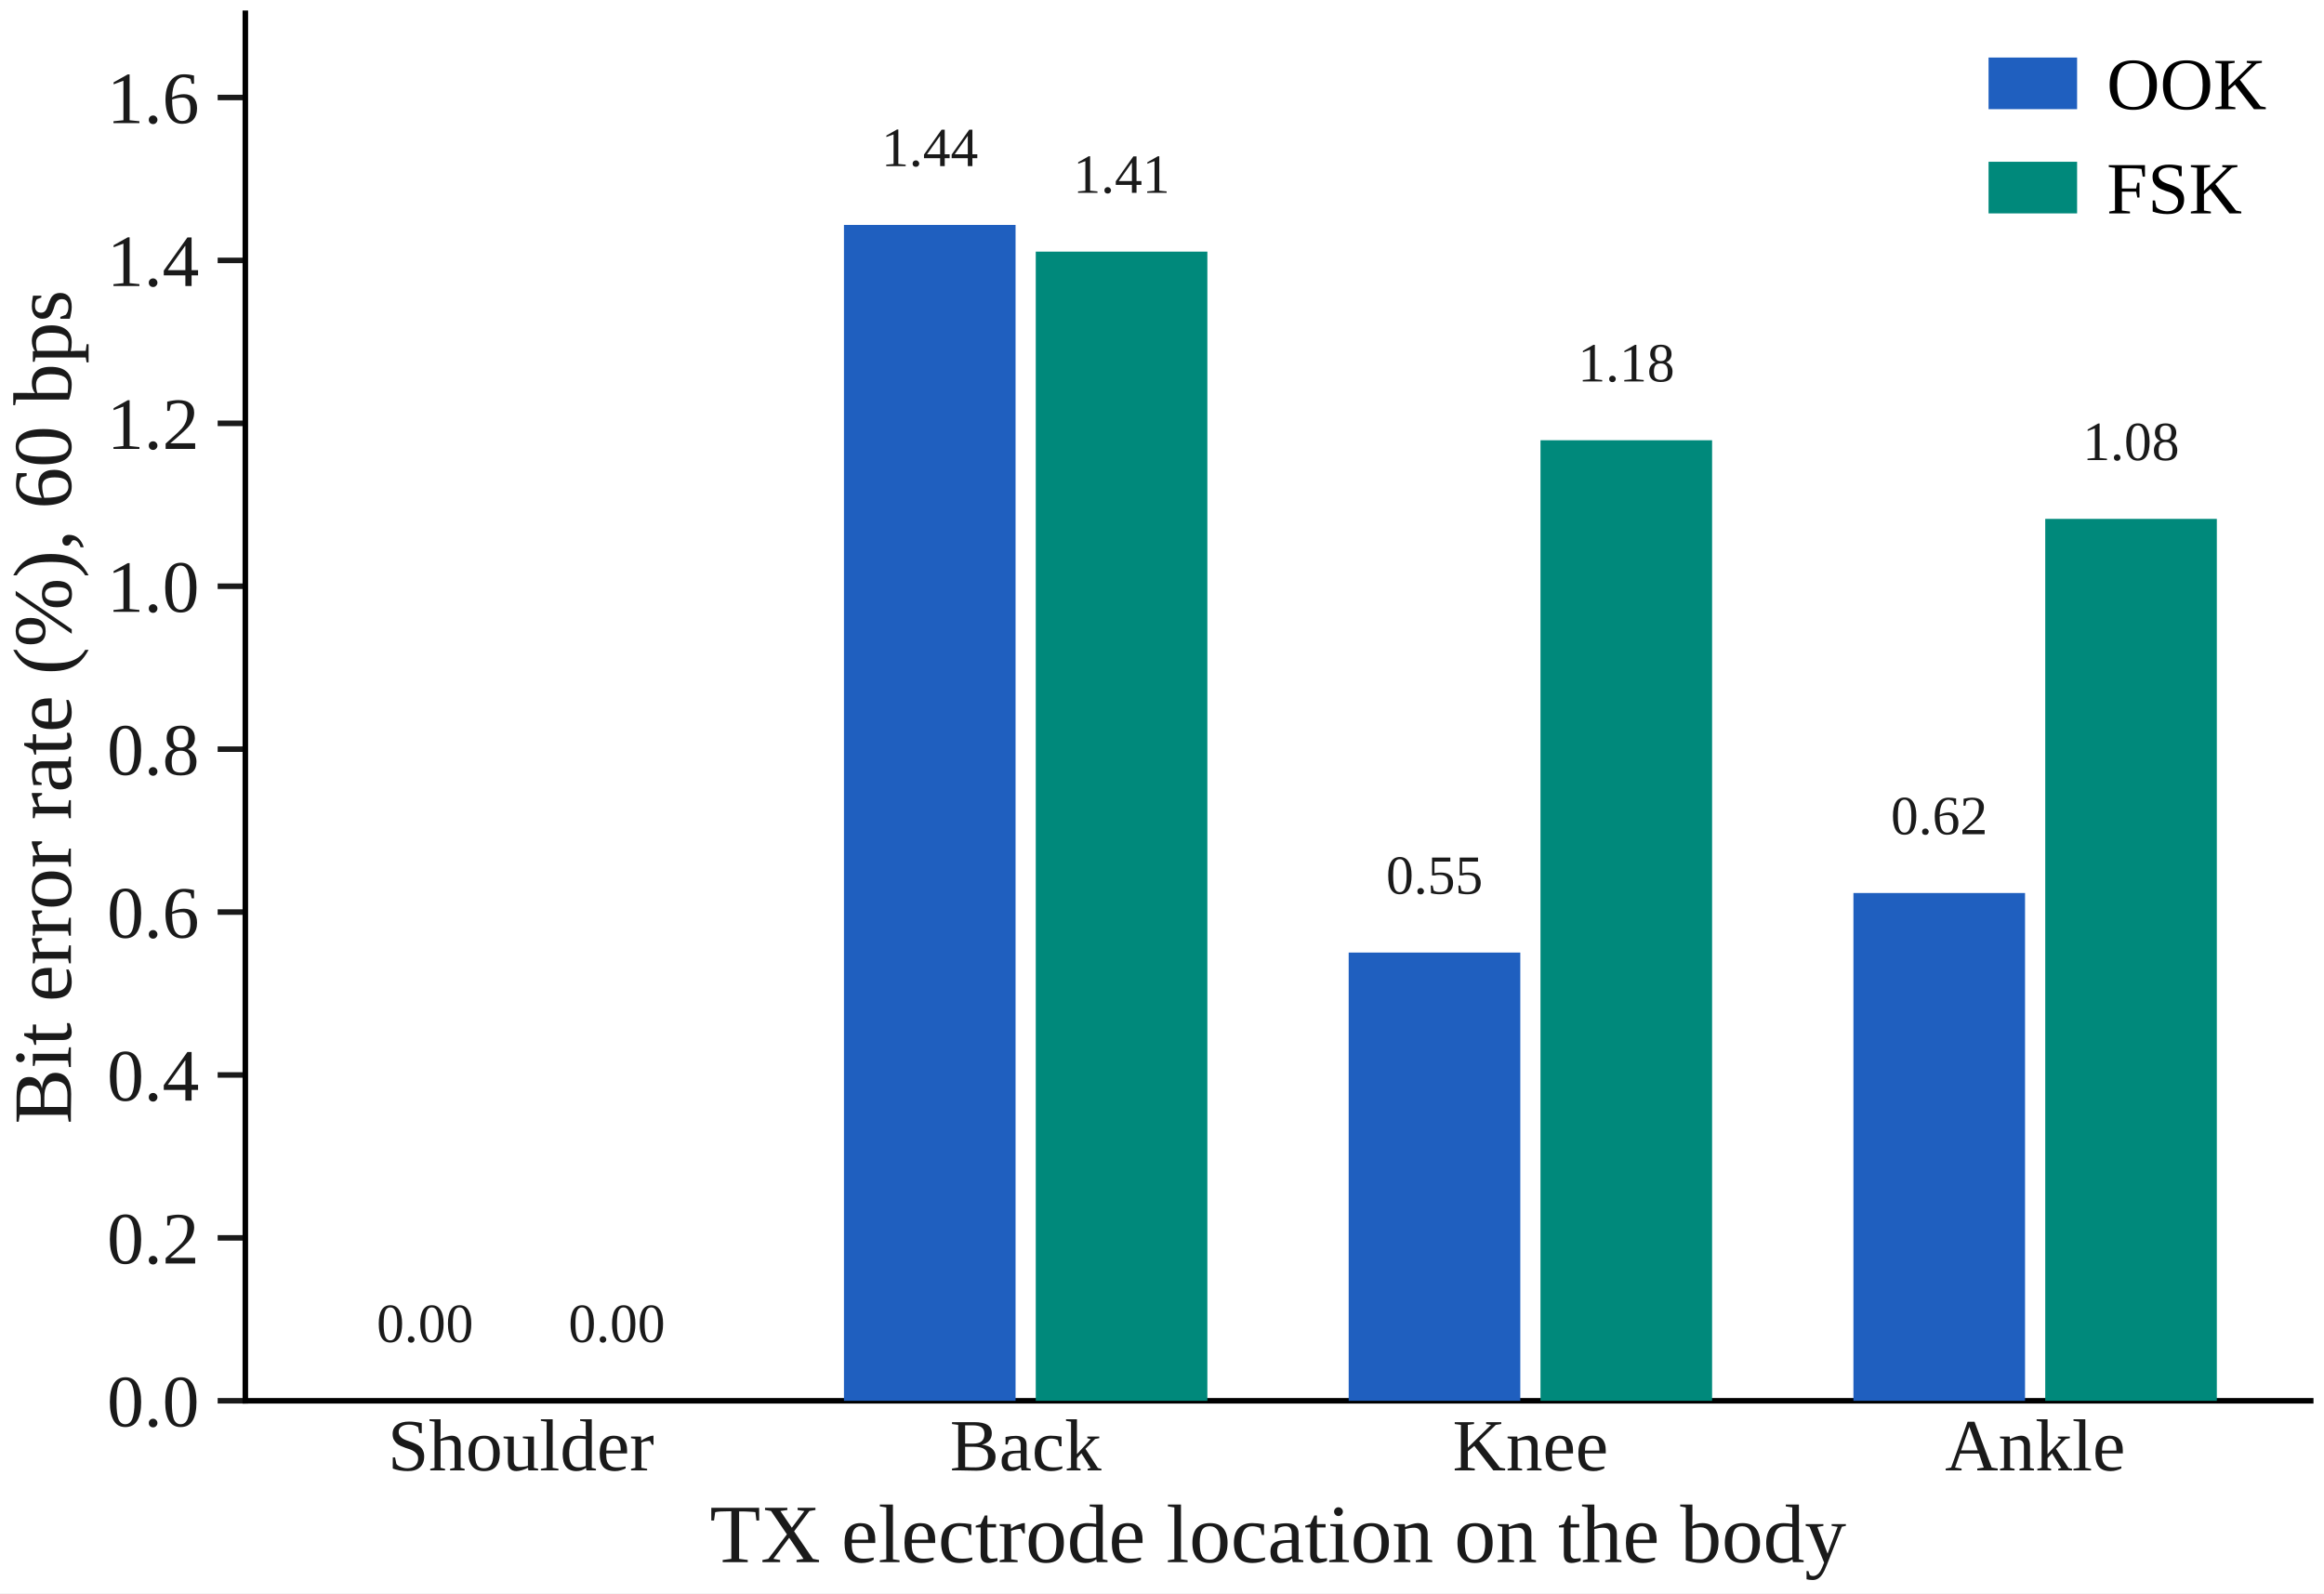
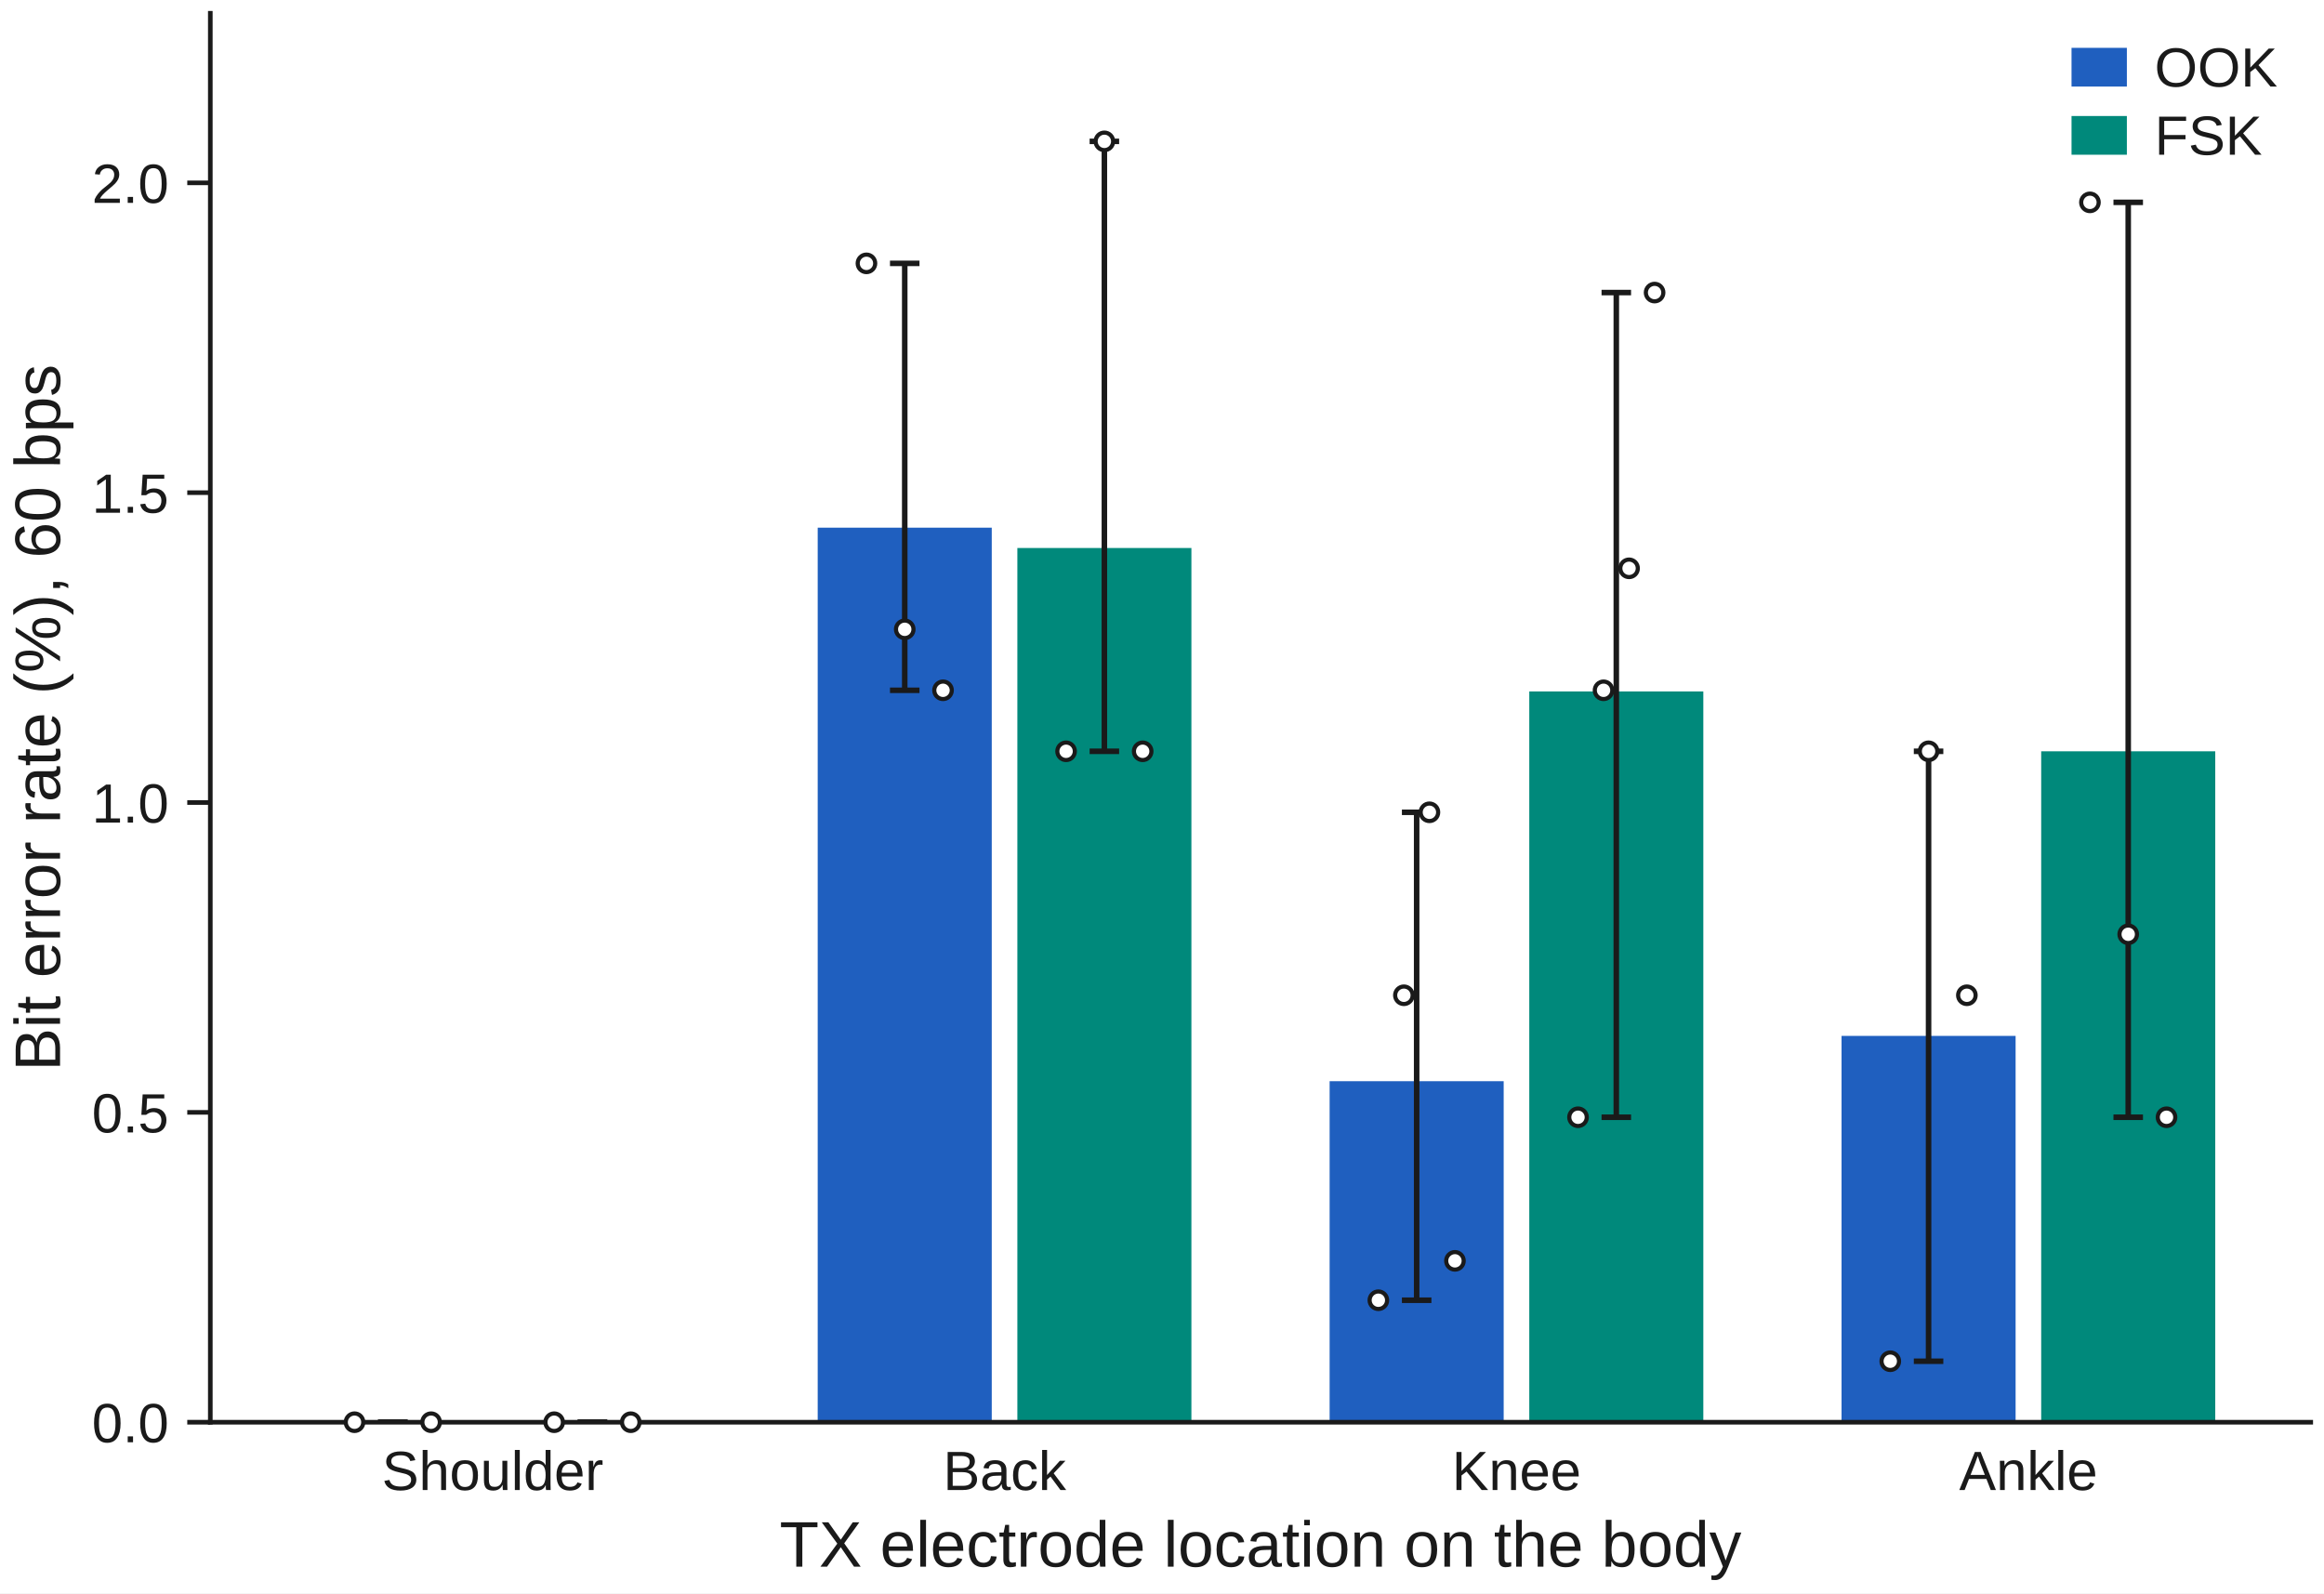
<svg xmlns="http://www.w3.org/2000/svg" xmlns:xlink="http://www.w3.org/1999/xlink" width="252pt" height="172.8pt" viewBox="0 0 252 172.8" version="1.1">
  <defs>
    <style type="text/css">*{stroke-linejoin: round; stroke-linecap: butt}</style>
  </defs>
  <g id="figure_1">
    <g id="patch_1">
      <path d="M 0 172.8  L 252 172.8  L 252 0  L 0 0  z " style="fill: #ffffff" />
    </g>
    <g id="axes_1">
      <g id="patch_2">
-         <path d="M 26.602 151.918  L 250.56 151.918  L 250.56 1.44  L 26.602 1.44  z " style="fill: #ffffff" />
+         <path d="M 22.805 154.242  L 250.56 154.242  L 250.56 1.44  L 22.805 1.44  z " style="fill: #ffffff" />
      </g>
      <g id="matplotlib.axis_1">
        <g id="xtick_1">
          <g id="line2d_1" />
          <g id="text_1">
-             <text style="font-size: 8px; font-family: 'Times New Roman', 'Liberation Serif', 'Nimbus Roman', 'DejaVu Serif', serif; text-anchor: middle; fill: #1a1a1a" x="56.485" y="159.469" transform="rotate(-0 56.48485 159.4691)">Shoulder</text>
+             <text style="font-size: 6px; font-family: 'Arial', 'Helvetica', 'Liberation Sans', 'Nimbus Sans', 'DejaVu Sans', sans-serif; text-anchor: middle; fill: #1a1a1a" x="53.419" y="161.59" transform="rotate(-0 53.41869 161.5897)">Shoulder</text>
          </g>
        </g>
        <g id="xtick_2">
          <g id="line2d_2" />
          <g id="text_2">
-             <text style="font-size: 8px; font-family: 'Times New Roman', 'Liberation Serif', 'Nimbus Roman', 'DejaVu Serif', serif; text-anchor: middle; fill: #1a1a1a" x="111.216" y="159.469" transform="rotate(-0 111.2156 159.4691)">Back</text>
+             <text style="font-size: 6px; font-family: 'Arial', 'Helvetica', 'Liberation Sans', 'Nimbus Sans', 'DejaVu Sans', sans-serif; text-anchor: middle; fill: #1a1a1a" x="108.928" y="161.59" transform="rotate(-0 108.928 161.5897)">Back</text>
          </g>
        </g>
        <g id="xtick_3">
          <g id="line2d_3" />
          <g id="text_3">
-             <text style="font-size: 8px; font-family: 'Times New Roman', 'Liberation Serif', 'Nimbus Roman', 'DejaVu Serif', serif; text-anchor: middle; fill: #1a1a1a" x="165.946" y="159.469" transform="rotate(-0 165.9463 159.4691)">Knee</text>
+             <text style="font-size: 6px; font-family: 'Arial', 'Helvetica', 'Liberation Sans', 'Nimbus Sans', 'DejaVu Sans', sans-serif; text-anchor: middle; fill: #1a1a1a" x="164.437" y="161.59" transform="rotate(-0 164.4373 161.5897)">Knee</text>
          </g>
        </g>
        <g id="xtick_4">
          <g id="line2d_4" />
          <g id="text_4">
-             <text style="font-size: 8px; font-family: 'Times New Roman', 'Liberation Serif', 'Nimbus Roman', 'DejaVu Serif', serif; text-anchor: middle; fill: #1a1a1a" x="220.677" y="159.469" transform="rotate(-0 220.677 159.4691)">Ankle</text>
+             <text style="font-size: 6px; font-family: 'Arial', 'Helvetica', 'Liberation Sans', 'Nimbus Sans', 'DejaVu Sans', sans-serif; text-anchor: middle; fill: #1a1a1a" x="219.947" y="161.59" transform="rotate(-0 219.9466 161.5897)">Ankle</text>
          </g>
        </g>
        <g id="text_5">
-           <text style="font-size: 9px; font-family: 'Times New Roman', 'Liberation Serif', 'Nimbus Roman', 'DejaVu Serif', serif; text-anchor: middle; fill: #1a1a1a" x="138.581" y="169.418" transform="rotate(-0 138.5809 169.418)">TX electrode location on the body</text>
+           <text style="font-size: 7px; font-family: 'Arial', 'Helvetica', 'Liberation Sans', 'Nimbus Sans', 'DejaVu Sans', sans-serif; text-anchor: middle; fill: #1a1a1a" x="136.683" y="169.907" transform="rotate(-0 136.6827 169.9075)">TX electrode location on the body</text>
        </g>
      </g>
      <g id="matplotlib.axis_2">
        <g id="ytick_1">
          <g id="line2d_5">
            <defs>
-               <path id="m889ed6a24a" d="M 0 0  L -3 0  " style="stroke: #1a1a1a; stroke-width: 0.6" />
+               <path id="m5d50169221" d="M 0 0  L -2.5 0  " style="stroke: #1a1a1a; stroke-width: 0.5" />
            </defs>
            <g>
-               <use xlink:href="#m889ed6a24a" x="26.602" y="151.918" style="fill: #1a1a1a; stroke: #1a1a1a; stroke-width: 0.6" />
+               <use xlink:href="#m5d50169221" x="22.805" y="154.242" style="fill: #1a1a1a; stroke: #1a1a1a; stroke-width: 0.5" />
            </g>
          </g>
          <g id="text_6">
-             <text style="font-size: 8px; font-family: 'Times New Roman', 'Liberation Serif', 'Nimbus Roman', 'DejaVu Serif', serif; text-anchor: end; fill: #1a1a1a" x="21.602" y="154.693" transform="rotate(-0 21.60187 154.6934)">0.0</text>
+             <text style="font-size: 6px; font-family: 'Arial', 'Helvetica', 'Liberation Sans', 'Nimbus Sans', 'DejaVu Sans', sans-serif; text-anchor: end; fill: #1a1a1a" x="18.305" y="156.416" transform="rotate(-0 18.30531 156.4156)">0.0</text>
          </g>
        </g>
        <g id="ytick_2">
          <g id="line2d_6">
            <g>
-               <use xlink:href="#m889ed6a24a" x="26.602" y="134.25" style="fill: #1a1a1a; stroke: #1a1a1a; stroke-width: 0.6" />
+               <use xlink:href="#m5d50169221" x="22.805" y="120.638" style="fill: #1a1a1a; stroke: #1a1a1a; stroke-width: 0.5" />
            </g>
          </g>
          <g id="text_7">
-             <text style="font-size: 8px; font-family: 'Times New Roman', 'Liberation Serif', 'Nimbus Roman', 'DejaVu Serif', serif; text-anchor: end; fill: #1a1a1a" x="21.602" y="137.026" transform="rotate(-0 21.60187 137.0256)">0.2</text>
+             <text style="font-size: 6px; font-family: 'Arial', 'Helvetica', 'Liberation Sans', 'Nimbus Sans', 'DejaVu Sans', sans-serif; text-anchor: end; fill: #1a1a1a" x="18.305" y="122.813" transform="rotate(-0 18.30531 122.8125)">0.5</text>
          </g>
        </g>
        <g id="ytick_3">
          <g id="line2d_7">
            <g>
-               <use xlink:href="#m889ed6a24a" x="26.602" y="116.582" style="fill: #1a1a1a; stroke: #1a1a1a; stroke-width: 0.6" />
+               <use xlink:href="#m5d50169221" x="22.805" y="87.035" style="fill: #1a1a1a; stroke: #1a1a1a; stroke-width: 0.5" />
            </g>
          </g>
          <g id="text_8">
-             <text style="font-size: 8px; font-family: 'Times New Roman', 'Liberation Serif', 'Nimbus Roman', 'DejaVu Serif', serif; text-anchor: end; fill: #1a1a1a" x="21.602" y="119.358" transform="rotate(-0 21.60187 119.3578)">0.4</text>
+             <text style="font-size: 6px; font-family: 'Arial', 'Helvetica', 'Liberation Sans', 'Nimbus Sans', 'DejaVu Sans', sans-serif; text-anchor: end; fill: #1a1a1a" x="18.305" y="89.209" transform="rotate(-0 18.30531 89.2094)">1.0</text>
          </g>
        </g>
        <g id="ytick_4">
          <g id="line2d_8">
            <g>
-               <use xlink:href="#m889ed6a24a" x="26.602" y="98.914" style="fill: #1a1a1a; stroke: #1a1a1a; stroke-width: 0.6" />
+               <use xlink:href="#m5d50169221" x="22.805" y="53.432" style="fill: #1a1a1a; stroke: #1a1a1a; stroke-width: 0.5" />
            </g>
          </g>
          <g id="text_9">
-             <text style="font-size: 8px; font-family: 'Times New Roman', 'Liberation Serif', 'Nimbus Roman', 'DejaVu Serif', serif; text-anchor: end; fill: #1a1a1a" x="21.602" y="101.69" transform="rotate(-0 21.60187 101.69)">0.6</text>
+             <text style="font-size: 6px; font-family: 'Arial', 'Helvetica', 'Liberation Sans', 'Nimbus Sans', 'DejaVu Sans', sans-serif; text-anchor: end; fill: #1a1a1a" x="18.305" y="55.606" transform="rotate(-0 18.30531 55.60628)">1.5</text>
          </g>
        </g>
        <g id="ytick_5">
          <g id="line2d_9">
            <g>
-               <use xlink:href="#m889ed6a24a" x="26.602" y="81.247" style="fill: #1a1a1a; stroke: #1a1a1a; stroke-width: 0.6" />
+               <use xlink:href="#m5d50169221" x="22.805" y="19.829" style="fill: #1a1a1a; stroke: #1a1a1a; stroke-width: 0.5" />
            </g>
          </g>
          <g id="text_10">
-             <text style="font-size: 8px; font-family: 'Times New Roman', 'Liberation Serif', 'Nimbus Roman', 'DejaVu Serif', serif; text-anchor: end; fill: #1a1a1a" x="21.602" y="84.022" transform="rotate(-0 21.60187 84.02219)">0.8</text>
-           </g>
-         </g>
-         <g id="ytick_6">
-           <g id="line2d_10">
-             <g>
-               <use xlink:href="#m889ed6a24a" x="26.602" y="63.579" style="fill: #1a1a1a; stroke: #1a1a1a; stroke-width: 0.6" />
-             </g>
-           </g>
-           <g id="text_11">
-             <text style="font-size: 8px; font-family: 'Times New Roman', 'Liberation Serif', 'Nimbus Roman', 'DejaVu Serif', serif; text-anchor: end; fill: #1a1a1a" x="21.602" y="66.354" transform="rotate(-0 21.60187 66.35438)">1.0</text>
-           </g>
-         </g>
-         <g id="ytick_7">
-           <g id="line2d_11">
-             <g>
-               <use xlink:href="#m889ed6a24a" x="26.602" y="45.911" style="fill: #1a1a1a; stroke: #1a1a1a; stroke-width: 0.6" />
-             </g>
-           </g>
-           <g id="text_12">
-             <text style="font-size: 8px; font-family: 'Times New Roman', 'Liberation Serif', 'Nimbus Roman', 'DejaVu Serif', serif; text-anchor: end; fill: #1a1a1a" x="21.602" y="48.687" transform="rotate(-0 21.60187 48.68657)">1.2</text>
-           </g>
-         </g>
-         <g id="ytick_8">
-           <g id="line2d_12">
-             <g>
-               <use xlink:href="#m889ed6a24a" x="26.602" y="28.243" style="fill: #1a1a1a; stroke: #1a1a1a; stroke-width: 0.6" />
-             </g>
-           </g>
-           <g id="text_13">
-             <text style="font-size: 8px; font-family: 'Times New Roman', 'Liberation Serif', 'Nimbus Roman', 'DejaVu Serif', serif; text-anchor: end; fill: #1a1a1a" x="21.602" y="31.019" transform="rotate(-0 21.60187 31.01876)">1.4</text>
-           </g>
-         </g>
-         <g id="ytick_9">
-           <g id="line2d_13">
-             <g>
-               <use xlink:href="#m889ed6a24a" x="26.602" y="10.575" style="fill: #1a1a1a; stroke: #1a1a1a; stroke-width: 0.6" />
-             </g>
-           </g>
-           <g id="text_14">
-             <text style="font-size: 8px; font-family: 'Times New Roman', 'Liberation Serif', 'Nimbus Roman', 'DejaVu Serif', serif; text-anchor: end; fill: #1a1a1a" x="21.602" y="13.351" transform="rotate(-0 21.60187 13.35095)">1.6</text>
-           </g>
-         </g>
-         <g id="text_15">
-           <text style="font-size: 9px; font-family: 'Times New Roman', 'Liberation Serif', 'Nimbus Roman', 'DejaVu Serif', serif; text-anchor: middle; fill: #1a1a1a" x="7.685" y="76.679" transform="rotate(-90 7.685156 76.67891)">Bit error rate (%), 60 bps</text>
+             <text style="font-size: 6px; font-family: 'Arial', 'Helvetica', 'Liberation Sans', 'Nimbus Sans', 'DejaVu Sans', sans-serif; text-anchor: end; fill: #1a1a1a" x="18.305" y="22.003" transform="rotate(-0 18.30531 22.00317)">2.0</text>
+           </g>
+         </g>
+         <g id="text_11">
+           <text style="font-size: 7px; font-family: 'Arial', 'Helvetica', 'Liberation Sans', 'Nimbus Sans', 'DejaVu Sans', sans-serif; text-anchor: middle; fill: #1a1a1a" x="6.513" y="77.841" transform="rotate(-90 6.512813 77.84078)">Bit error rate (%), 60 bps</text>
        </g>
      </g>
      <g id="patch_3">
-         <path d="M 26.602 151.918  L 26.602 1.44  " style="fill: none; stroke: #000000; stroke-width: 0.6; stroke-linejoin: miter; stroke-linecap: square" />
+         <path d="M 33.158 154.242  L 52.031 154.242  L 52.031 154.242  L 33.158 154.242  z " clip-path="url(#p3e74b2c64f)" style="fill: #1f5fbf" />
      </g>
      <g id="patch_4">
-         <path d="M 26.602 151.918  L 250.56 151.918  " style="fill: none; stroke: #000000; stroke-width: 0.6; stroke-linejoin: miter; stroke-linecap: square" />
+         <path d="M 88.667 154.242  L 107.54 154.242  L 107.54 57.225  L 88.667 57.225  z " clip-path="url(#p3e74b2c64f)" style="fill: #1f5fbf" />
      </g>
      <g id="patch_5">
-         <path d="M 36.782 151.918  L 55.39 151.918  L 55.39 151.918  L 36.782 151.918  z " clip-path="url(#p132e186842)" style="fill: #1f5fbf" />
+         <path d="M 144.176 154.242  L 163.05 154.242  L 163.05 117.257  L 144.176 117.257  z " clip-path="url(#p3e74b2c64f)" style="fill: #1f5fbf" />
      </g>
      <g id="patch_6">
-         <path d="M 91.513 151.918  L 110.121 151.918  L 110.121 24.394  L 91.513 24.394  z " clip-path="url(#p132e186842)" style="fill: #1f5fbf" />
+         <path d="M 199.686 154.242  L 218.559 154.242  L 218.559 112.348  L 199.686 112.348  z " clip-path="url(#p3e74b2c64f)" style="fill: #1f5fbf" />
      </g>
      <g id="patch_7">
-         <path d="M 146.243 151.918  L 164.852 151.918  L 164.852 103.304  L 146.243 103.304  z " clip-path="url(#p132e186842)" style="fill: #1f5fbf" />
+         <path d="M 54.806 154.242  L 73.68 154.242  L 73.68 154.242  L 54.806 154.242  z " clip-path="url(#p3e74b2c64f)" style="fill: #00897b" />
      </g>
      <g id="patch_8">
-         <path d="M 200.974 151.918  L 219.582 151.918  L 219.582 96.851  L 200.974 96.851  z " clip-path="url(#p132e186842)" style="fill: #1f5fbf" />
-       </g>
-       <g id="text_16">
-         <text style="font-size: 6px; font-family: 'Times New Roman', 'Liberation Serif', 'Nimbus Roman', 'DejaVu Serif', serif; text-anchor: middle; fill: #1a1a1a" x="46.086" y="145.539" transform="rotate(-0 46.08601 145.5391)">0.00</text>
-       </g>
-       <g id="text_17">
-         <text style="font-size: 6px; font-family: 'Times New Roman', 'Liberation Serif', 'Nimbus Roman', 'DejaVu Serif', serif; text-anchor: middle; fill: #1a1a1a" x="100.817" y="18.015" transform="rotate(-0 100.8167 18.01549)">1.44</text>
-       </g>
-       <g id="text_18">
-         <text style="font-size: 6px; font-family: 'Times New Roman', 'Liberation Serif', 'Nimbus Roman', 'DejaVu Serif', serif; text-anchor: middle; fill: #1a1a1a" x="155.547" y="96.925" transform="rotate(-0 155.5475 96.9248)">0.55</text>
-       </g>
-       <g id="text_19">
-         <text style="font-size: 6px; font-family: 'Times New Roman', 'Liberation Serif', 'Nimbus Roman', 'DejaVu Serif', serif; text-anchor: middle; fill: #1a1a1a" x="210.278" y="90.472" transform="rotate(-0 210.2782 90.47206)">0.62</text>
+         <path d="M 110.316 154.242  L 129.189 154.242  L 129.189 59.43  L 110.316 59.43  z " clip-path="url(#p3e74b2c64f)" style="fill: #00897b" />
      </g>
      <g id="patch_9">
-         <path d="M 57.579 151.918  L 76.188 151.918  L 76.188 151.918  L 57.579 151.918  z " clip-path="url(#p132e186842)" style="fill: #00897b" />
+         <path d="M 165.825 154.242  L 184.698 154.242  L 184.698 74.989  L 165.825 74.989  z " clip-path="url(#p3e74b2c64f)" style="fill: #00897b" />
      </g>
      <g id="patch_10">
-         <path d="M 112.31 151.918  L 130.919 151.918  L 130.919 27.293  L 112.31 27.293  z " clip-path="url(#p132e186842)" style="fill: #00897b" />
+         <path d="M 221.334 154.242  L 240.208 154.242  L 240.208 81.479  L 221.334 81.479  z " clip-path="url(#p3e74b2c64f)" style="fill: #00897b" />
      </g>
      <g id="patch_11">
-         <path d="M 167.041 151.918  L 185.649 151.918  L 185.649 47.744  L 167.041 47.744  z " clip-path="url(#p132e186842)" style="fill: #00897b" />
+         <path d="M 22.805 154.242  L 22.805 1.44  " style="fill: none; stroke: #1a1a1a; stroke-width: 0.5; stroke-linejoin: miter; stroke-linecap: square" />
      </g>
      <g id="patch_12">
-         <path d="M 221.772 151.918  L 240.38 151.918  L 240.38 56.275  L 221.772 56.275  z " clip-path="url(#p132e186842)" style="fill: #00897b" />
-       </g>
-       <g id="text_20">
-         <text style="font-size: 6px; font-family: 'Times New Roman', 'Liberation Serif', 'Nimbus Roman', 'DejaVu Serif', serif; text-anchor: middle; fill: #1a1a1a" x="66.884" y="145.539" transform="rotate(-0 66.88369 145.5391)">0.00</text>
-       </g>
-       <g id="text_21">
-         <text style="font-size: 6px; font-family: 'Times New Roman', 'Liberation Serif', 'Nimbus Roman', 'DejaVu Serif', serif; text-anchor: middle; fill: #1a1a1a" x="121.614" y="20.914" transform="rotate(-0 121.6144 20.91375)">1.41</text>
-       </g>
-       <g id="text_22">
-         <text style="font-size: 6px; font-family: 'Times New Roman', 'Liberation Serif', 'Nimbus Roman', 'DejaVu Serif', serif; text-anchor: middle; fill: #1a1a1a" x="176.345" y="41.366" transform="rotate(-0 176.3451 41.36564)">1.18</text>
-       </g>
-       <g id="text_23">
-         <text style="font-size: 6px; font-family: 'Times New Roman', 'Liberation Serif', 'Nimbus Roman', 'DejaVu Serif', serif; text-anchor: middle; fill: #1a1a1a" x="231.076" y="49.896" transform="rotate(-0 231.0759 49.89638)">1.08</text>
+         <path d="M 22.805 154.242  L 250.56 154.242  " style="fill: none; stroke: #1a1a1a; stroke-width: 0.5; stroke-linejoin: miter; stroke-linecap: square" />
+       </g>
+       <g id="LineCollection_1">
+         <path d="M 42.594 154.242  L 42.594 154.242  " clip-path="url(#p3e74b2c64f)" style="fill: none; stroke: #1a1a1a; stroke-width: 0.6" />
+       </g>
+       <g id="line2d_10">
+         <defs>
+           <path id="m2bb275208e" d="M 1.6 0  L -1.6 -0  " style="stroke: #1a1a1a; stroke-width: 0.6" />
+         </defs>
+         <g clip-path="url(#p3e74b2c64f)">
+           <use xlink:href="#m2bb275208e" x="42.594" y="154.242" style="fill: #1f77b4; stroke: #1a1a1a; stroke-width: 0.6" />
+         </g>
+       </g>
+       <g id="line2d_11">
+         <g clip-path="url(#p3e74b2c64f)">
+           <use xlink:href="#m2bb275208e" x="42.594" y="154.242" style="fill: #1f77b4; stroke: #1a1a1a; stroke-width: 0.6" />
+         </g>
+       </g>
+       <g id="LineCollection_2">
+         <path d="M 98.104 74.864  L 98.104 28.561  " clip-path="url(#p3e74b2c64f)" style="fill: none; stroke: #1a1a1a; stroke-width: 0.6" />
+       </g>
+       <g id="line2d_12">
+         <g clip-path="url(#p3e74b2c64f)">
+           <use xlink:href="#m2bb275208e" x="98.104" y="74.864" style="fill: #1f77b4; stroke: #1a1a1a; stroke-width: 0.6" />
+         </g>
+       </g>
+       <g id="line2d_13">
+         <g clip-path="url(#p3e74b2c64f)">
+           <use xlink:href="#m2bb275208e" x="98.104" y="28.561" style="fill: #1f77b4; stroke: #1a1a1a; stroke-width: 0.6" />
+         </g>
+       </g>
+       <g id="LineCollection_3">
+         <path d="M 153.613 141.012  L 153.613 88.094  " clip-path="url(#p3e74b2c64f)" style="fill: none; stroke: #1a1a1a; stroke-width: 0.6" />
+       </g>
+       <g id="line2d_14">
+         <g clip-path="url(#p3e74b2c64f)">
+           <use xlink:href="#m2bb275208e" x="153.613" y="141.012" style="fill: #1f77b4; stroke: #1a1a1a; stroke-width: 0.6" />
+         </g>
+       </g>
+       <g id="line2d_15">
+         <g clip-path="url(#p3e74b2c64f)">
+           <use xlink:href="#m2bb275208e" x="153.613" y="88.094" style="fill: #1f77b4; stroke: #1a1a1a; stroke-width: 0.6" />
+         </g>
+       </g>
+       <g id="LineCollection_4">
+         <path d="M 209.122 147.627  L 209.122 81.479  " clip-path="url(#p3e74b2c64f)" style="fill: none; stroke: #1a1a1a; stroke-width: 0.6" />
+       </g>
+       <g id="line2d_16">
+         <g clip-path="url(#p3e74b2c64f)">
+           <use xlink:href="#m2bb275208e" x="209.122" y="147.627" style="fill: #1f77b4; stroke: #1a1a1a; stroke-width: 0.6" />
+         </g>
+       </g>
+       <g id="line2d_17">
+         <g clip-path="url(#p3e74b2c64f)">
+           <use xlink:href="#m2bb275208e" x="209.122" y="81.479" style="fill: #1f77b4; stroke: #1a1a1a; stroke-width: 0.6" />
+         </g>
+       </g>
+       <g id="LineCollection_5">
+         <path d="M 64.243 154.242  L 64.243 154.242  " clip-path="url(#p3e74b2c64f)" style="fill: none; stroke: #1a1a1a; stroke-width: 0.6" />
+       </g>
+       <g id="line2d_18">
+         <g clip-path="url(#p3e74b2c64f)">
+           <use xlink:href="#m2bb275208e" x="64.243" y="154.242" style="fill: #1f77b4; stroke: #1a1a1a; stroke-width: 0.6" />
+         </g>
+       </g>
+       <g id="line2d_19">
+         <g clip-path="url(#p3e74b2c64f)">
+           <use xlink:href="#m2bb275208e" x="64.243" y="154.242" style="fill: #1f77b4; stroke: #1a1a1a; stroke-width: 0.6" />
+         </g>
+       </g>
+       <g id="LineCollection_6">
+         <path d="M 119.752 81.479  L 119.752 15.331  " clip-path="url(#p3e74b2c64f)" style="fill: none; stroke: #1a1a1a; stroke-width: 0.6" />
+       </g>
+       <g id="line2d_20">
+         <g clip-path="url(#p3e74b2c64f)">
+           <use xlink:href="#m2bb275208e" x="119.752" y="81.479" style="fill: #1f77b4; stroke: #1a1a1a; stroke-width: 0.6" />
+         </g>
+       </g>
+       <g id="line2d_21">
+         <g clip-path="url(#p3e74b2c64f)">
+           <use xlink:href="#m2bb275208e" x="119.752" y="15.331" style="fill: #1f77b4; stroke: #1a1a1a; stroke-width: 0.6" />
+         </g>
+       </g>
+       <g id="LineCollection_7">
+         <path d="M 175.262 121.168  L 175.262 31.73  " clip-path="url(#p3e74b2c64f)" style="fill: none; stroke: #1a1a1a; stroke-width: 0.6" />
+       </g>
+       <g id="line2d_22">
+         <g clip-path="url(#p3e74b2c64f)">
+           <use xlink:href="#m2bb275208e" x="175.262" y="121.168" style="fill: #1f77b4; stroke: #1a1a1a; stroke-width: 0.6" />
+         </g>
+       </g>
+       <g id="line2d_23">
+         <g clip-path="url(#p3e74b2c64f)">
+           <use xlink:href="#m2bb275208e" x="175.262" y="31.73" style="fill: #1f77b4; stroke: #1a1a1a; stroke-width: 0.6" />
+         </g>
+       </g>
+       <g id="LineCollection_8">
+         <path d="M 230.771 121.168  L 230.771 21.946  " clip-path="url(#p3e74b2c64f)" style="fill: none; stroke: #1a1a1a; stroke-width: 0.6" />
+       </g>
+       <g id="line2d_24">
+         <g clip-path="url(#p3e74b2c64f)">
+           <use xlink:href="#m2bb275208e" x="230.771" y="121.168" style="fill: #1f77b4; stroke: #1a1a1a; stroke-width: 0.6" />
+         </g>
+       </g>
+       <g id="line2d_25">
+         <g clip-path="url(#p3e74b2c64f)">
+           <use xlink:href="#m2bb275208e" x="230.771" y="21.946" style="fill: #1f77b4; stroke: #1a1a1a; stroke-width: 0.6" />
+         </g>
+       </g>
+       <g id="line2d_26">
+         <defs>
+           <path id="m821a24d1fd" d="M 0 0.95  C 0.252 0.95 0.494 0.85 0.672 0.672  C 0.85 0.494 0.95 0.252 0.95 0  C 0.95 -0.252 0.85 -0.494 0.672 -0.672  C 0.494 -0.85 0.252 -0.95 0 -0.95  C -0.252 -0.95 -0.494 -0.85 -0.672 -0.672  C -0.85 -0.494 -0.95 -0.252 -0.95 0  C -0.95 0.252 -0.85 0.494 -0.672 0.672  C -0.494 0.85 -0.252 0.95 0 0.95  z " style="stroke: #1a1a1a; stroke-width: 0.45" />
+         </defs>
+         <g>
+           <use xlink:href="#m821a24d1fd" x="38.442" y="154.242" style="fill: #ffffff; stroke: #1a1a1a; stroke-width: 0.45" />
+           <use xlink:href="#m821a24d1fd" x="46.746" y="154.242" style="fill: #ffffff; stroke: #1a1a1a; stroke-width: 0.45" />
+         </g>
+       </g>
+       <g id="line2d_27">
+         <g>
+           <use xlink:href="#m821a24d1fd" x="93.952" y="28.561" style="fill: #ffffff; stroke: #1a1a1a; stroke-width: 0.45" />
+           <use xlink:href="#m821a24d1fd" x="98.104" y="68.249" style="fill: #ffffff; stroke: #1a1a1a; stroke-width: 0.45" />
+           <use xlink:href="#m821a24d1fd" x="102.256" y="74.864" style="fill: #ffffff; stroke: #1a1a1a; stroke-width: 0.45" />
+         </g>
+       </g>
+       <g id="line2d_28">
+         <g>
+           <use xlink:href="#m821a24d1fd" x="149.461" y="141.012" style="fill: #ffffff; stroke: #1a1a1a; stroke-width: 0.45" />
+           <use xlink:href="#m821a24d1fd" x="152.229" y="107.938" style="fill: #ffffff; stroke: #1a1a1a; stroke-width: 0.45" />
+           <use xlink:href="#m821a24d1fd" x="154.997" y="88.094" style="fill: #ffffff; stroke: #1a1a1a; stroke-width: 0.45" />
+           <use xlink:href="#m821a24d1fd" x="157.765" y="136.74" style="fill: #ffffff; stroke: #1a1a1a; stroke-width: 0.45" />
+         </g>
+       </g>
+       <g id="line2d_29">
+         <g>
+           <use xlink:href="#m821a24d1fd" x="204.97" y="147.627" style="fill: #ffffff; stroke: #1a1a1a; stroke-width: 0.45" />
+           <use xlink:href="#m821a24d1fd" x="209.122" y="81.479" style="fill: #ffffff; stroke: #1a1a1a; stroke-width: 0.45" />
+           <use xlink:href="#m821a24d1fd" x="213.274" y="107.938" style="fill: #ffffff; stroke: #1a1a1a; stroke-width: 0.45" />
+         </g>
+       </g>
+       <g id="line2d_30">
+         <g>
+           <use xlink:href="#m821a24d1fd" x="60.091" y="154.242" style="fill: #ffffff; stroke: #1a1a1a; stroke-width: 0.45" />
+           <use xlink:href="#m821a24d1fd" x="68.395" y="154.242" style="fill: #ffffff; stroke: #1a1a1a; stroke-width: 0.45" />
+         </g>
+       </g>
+       <g id="line2d_31">
+         <g>
+           <use xlink:href="#m821a24d1fd" x="115.6" y="81.479" style="fill: #ffffff; stroke: #1a1a1a; stroke-width: 0.45" />
+           <use xlink:href="#m821a24d1fd" x="119.752" y="15.331" style="fill: #ffffff; stroke: #1a1a1a; stroke-width: 0.45" />
+           <use xlink:href="#m821a24d1fd" x="123.904" y="81.479" style="fill: #ffffff; stroke: #1a1a1a; stroke-width: 0.45" />
+         </g>
+       </g>
+       <g id="line2d_32">
+         <g>
+           <use xlink:href="#m821a24d1fd" x="171.11" y="121.168" style="fill: #ffffff; stroke: #1a1a1a; stroke-width: 0.45" />
+           <use xlink:href="#m821a24d1fd" x="173.878" y="74.864" style="fill: #ffffff; stroke: #1a1a1a; stroke-width: 0.45" />
+           <use xlink:href="#m821a24d1fd" x="176.646" y="61.635" style="fill: #ffffff; stroke: #1a1a1a; stroke-width: 0.45" />
+           <use xlink:href="#m821a24d1fd" x="179.414" y="31.73" style="fill: #ffffff; stroke: #1a1a1a; stroke-width: 0.45" />
+         </g>
+       </g>
+       <g id="line2d_33">
+         <g>
+           <use xlink:href="#m821a24d1fd" x="226.619" y="21.946" style="fill: #ffffff; stroke: #1a1a1a; stroke-width: 0.45" />
+           <use xlink:href="#m821a24d1fd" x="230.771" y="101.323" style="fill: #ffffff; stroke: #1a1a1a; stroke-width: 0.45" />
+           <use xlink:href="#m821a24d1fd" x="234.923" y="121.168" style="fill: #ffffff; stroke: #1a1a1a; stroke-width: 0.45" />
+         </g>
      </g>
      <g id="legend_1">
        <g id="patch_13">
-           <path d="M 215.627 11.84  L 225.227 11.84  L 225.227 6.24  L 215.627 6.24  z " style="fill: #1f5fbf" />
-         </g>
-         <g id="text_24">
-           <text style="font-size: 8px; font-family: 'Times New Roman', 'Liberation Serif', 'Nimbus Roman', 'DejaVu Serif', serif; text-anchor: start" x="228.428" y="11.84" transform="rotate(-0 228.4275 11.84)">OOK</text>
+           <path d="M 224.624 9.388  L 230.624 9.388  L 230.624 5.188  L 224.624 5.188  z " style="fill: #1f5fbf" />
+         </g>
+         <g id="text_12">
+           <text style="font-size: 6px; font-family: 'Arial', 'Helvetica', 'Liberation Sans', 'Nimbus Sans', 'DejaVu Sans', sans-serif; text-anchor: start; fill: #1a1a1a" x="233.624" y="9.388" transform="rotate(-0 233.6241 9.388125)">OOK</text>
        </g>
        <g id="patch_14">
-           <path d="M 215.627 23.144  L 225.227 23.144  L 225.227 17.544  L 215.627 17.544  z " style="fill: #00897b" />
-         </g>
-         <g id="text_25">
-           <text style="font-size: 8px; font-family: 'Times New Roman', 'Liberation Serif', 'Nimbus Roman', 'DejaVu Serif', serif; text-anchor: start" x="228.428" y="23.144" transform="rotate(-0 228.4275 23.14375)">FSK</text>
+           <path d="M 224.624 16.781  L 230.624 16.781  L 230.624 12.581  L 224.624 12.581  z " style="fill: #00897b" />
+         </g>
+         <g id="text_13">
+           <text style="font-size: 6px; font-family: 'Arial', 'Helvetica', 'Liberation Sans', 'Nimbus Sans', 'DejaVu Sans', sans-serif; text-anchor: start; fill: #1a1a1a" x="233.624" y="16.781" transform="rotate(-0 233.6241 16.78125)">FSK</text>
        </g>
      </g>
    </g>
  </g>
  <defs>
-     <clipPath id="p132e186842">
-       <rect x="26.602" y="1.44" width="223.958" height="150.478" />
+     <clipPath id="p3e74b2c64f">
+       <rect x="22.805" y="1.44" width="227.755" height="152.802" />
    </clipPath>
  </defs>
</svg>
